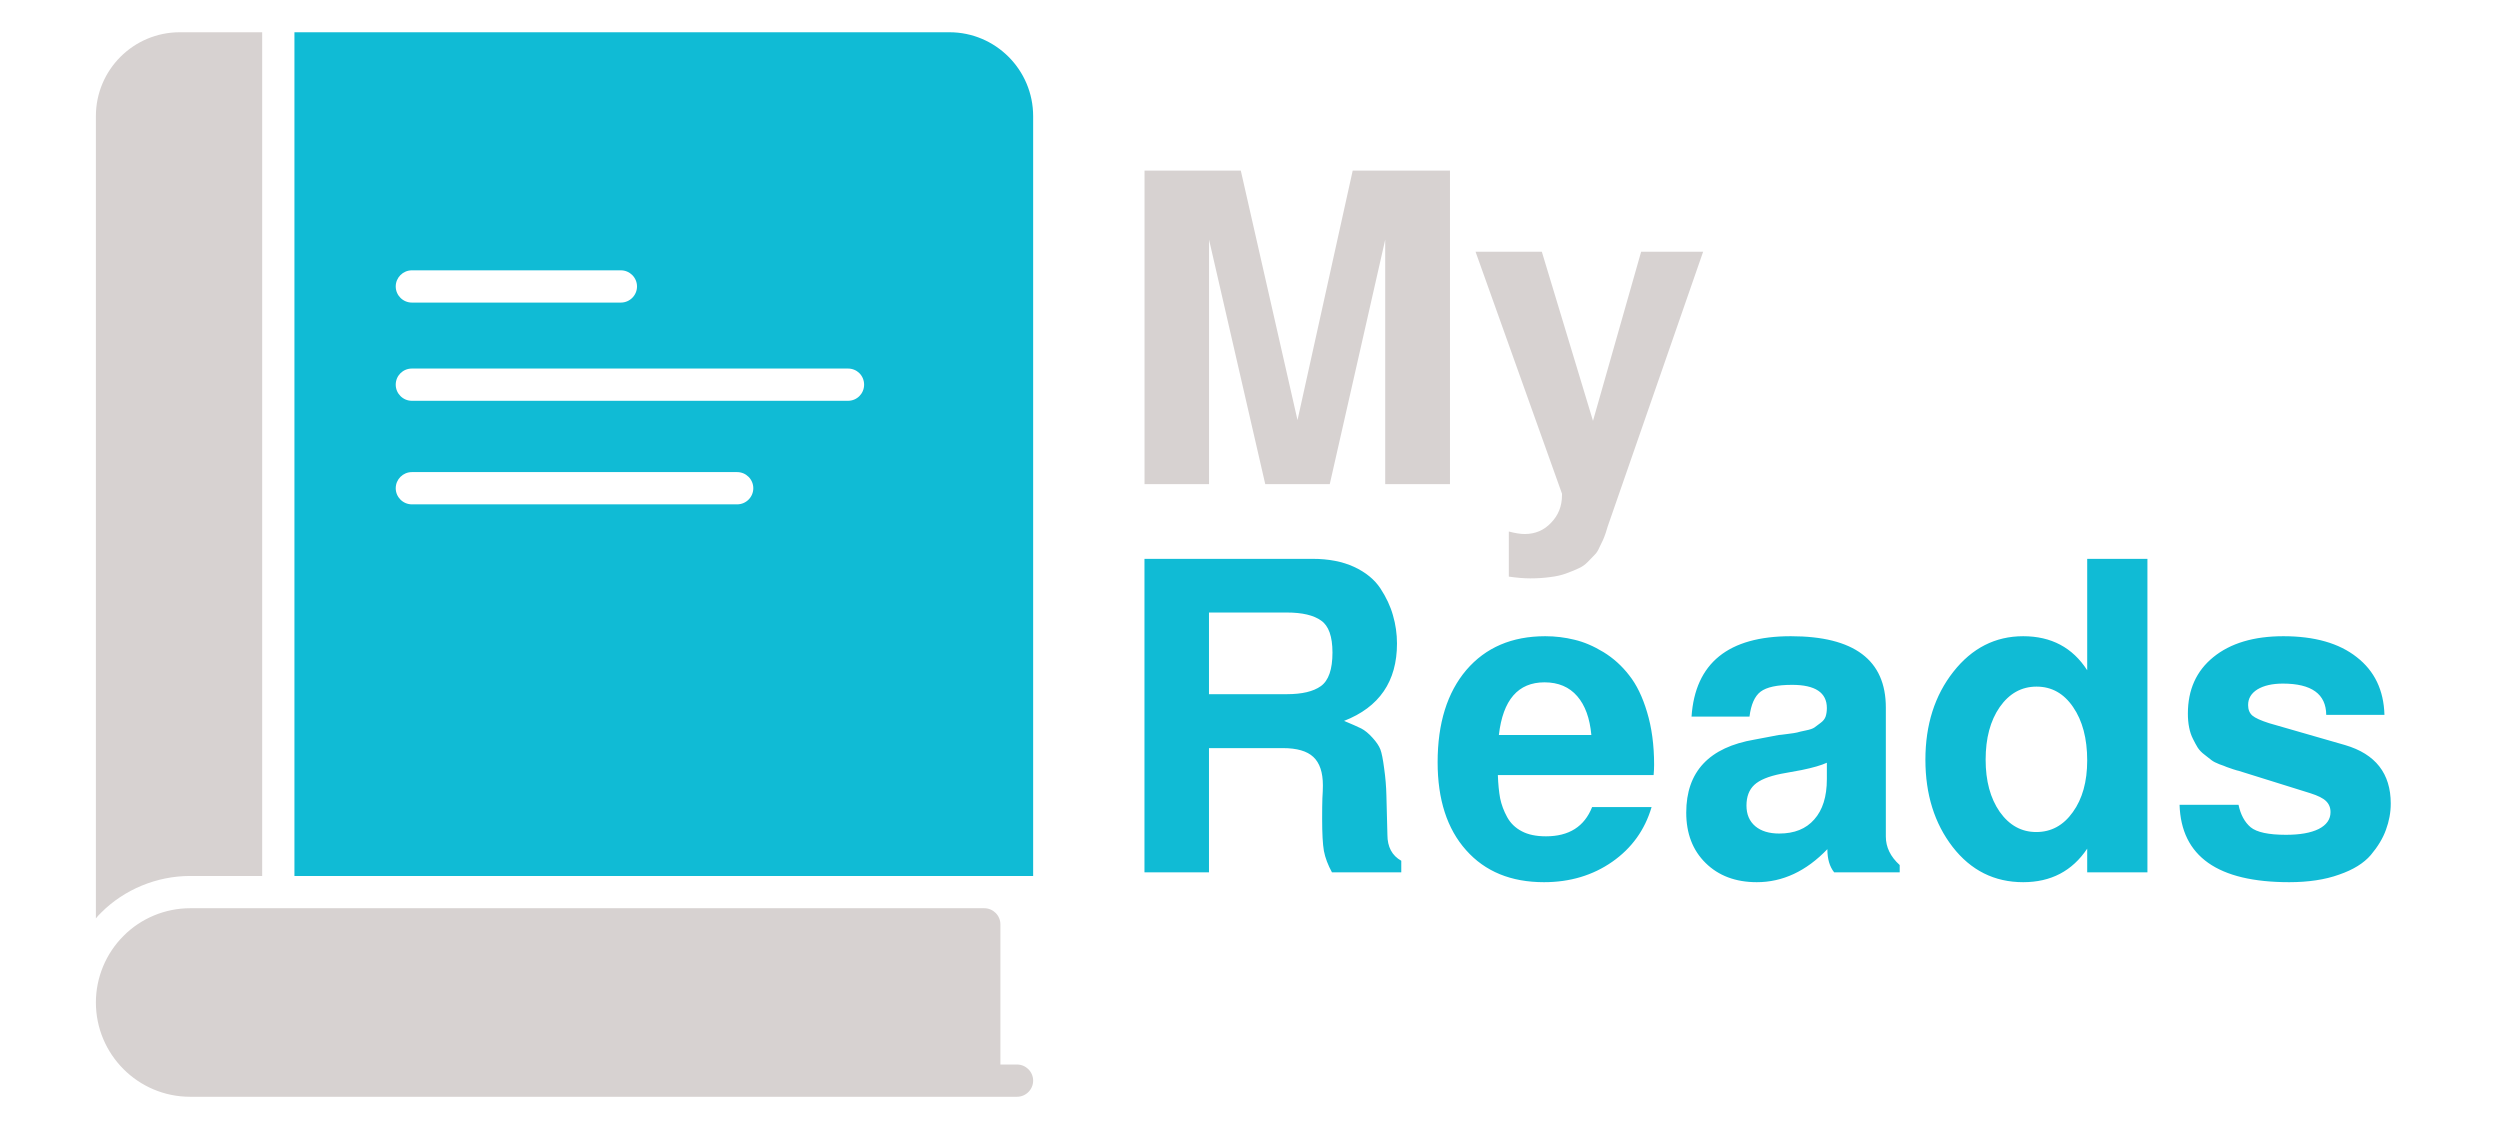
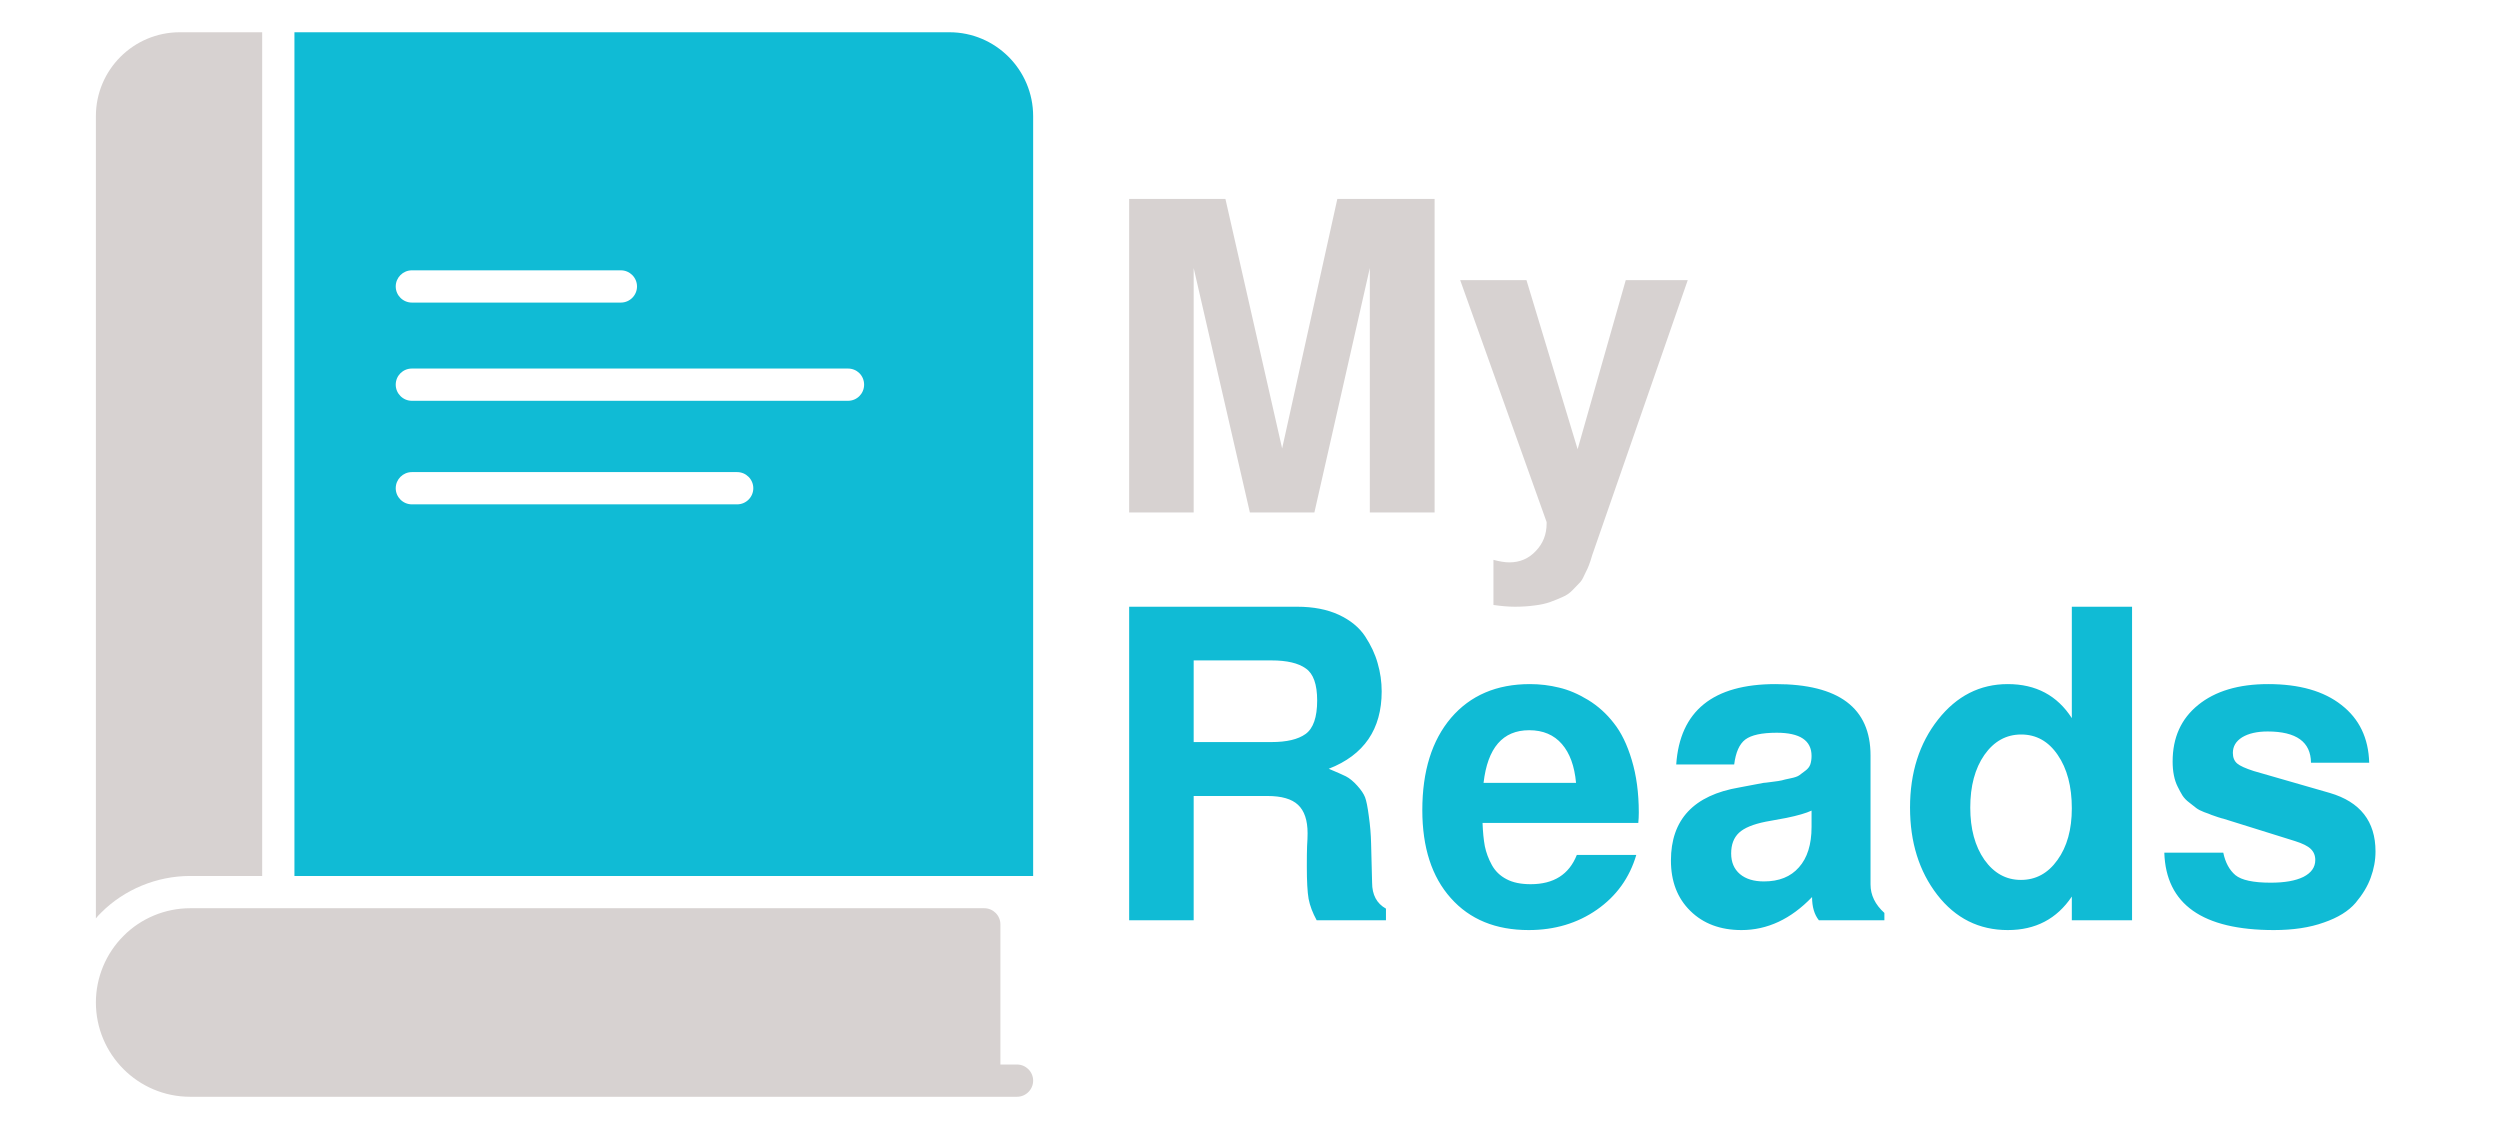
<svg xmlns="http://www.w3.org/2000/svg" id="Layer_1" version="1.1" viewBox="0 0 155 70" xml:space="preserve" width="155" height="70">
  <defs id="defs3810">

</defs>
  <style type="text/css" id="style3793">
	.st0{fill:#D7D2D1;}
- 	.st1{fill:#10bbd5;}
+ 	.st1{fill:#10BBD5;}
</style>
  <g id="g3805">
    <g id="g3799">
      <path style="fill:#d7d2d1" class="st0" d="m 16.255,2 v 52.31 h -4.47 c -2.07,0 -4.09,0.84 -5.53,2.29 -0.11,0.11 -0.22,0.22 -0.31,0.34 V 7.2 C 5.945,4.33 8.275,2 11.145,2 Z" id="path3795" />
      <path style="fill:#10bbd5" class="st1" d="M 58.865,2 H 18.255 V 54.31 H 64.055 V 7.2 C 64.055,4.33 61.725,2 58.865,2 Z M 25.535,16.76 h 12.96 c 0.55,0 1,0.45 1,1 0,0.55 -0.45,1 -1,1 H 25.535 c -0.55,0 -1,-0.45 -1,-1 0,-0.55 0.45,-1 1,-1 z M 45.705,31.27 H 25.535 c -0.55,0 -1,-0.45 -1,-1 0,-0.55 0.45,-1 1,-1 h 20.17 c 0.55,0 1,0.45 1,1 0,0.55 -0.45,1 -1,1 z m 6.87,-6.42 H 25.535 c -0.55,0 -1,-0.45 -1,-1 0,-0.56 0.45,-1 1,-1 h 27.04 c 0.56,0 1,0.44 1,1 0,0.55 -0.44,1 -1,1 z" id="path3797" />
    </g>
    <g id="g3803">
      <path style="fill:#d7d2d1" class="st0" d="m 64.055,67 c 0,0.55 -0.45,1 -1,1 H 11.785 c -3.22,0 -5.84,-2.62 -5.84,-5.85 0,-1.55 0.63,-3.05 1.72,-4.13 1.07,-1.08 2.57,-1.71 4.12,-1.71 h 49.24 c 0.55,0 1,0.45 1,1 V 66 h 1.03 c 0.55,0 1,0.45 1,1 z" id="path3801" />
    </g>
  </g>
-   <text xml:space="preserve" style="font-style:normal;font-weight:normal;font-size:40px;line-height:1.25;font-family:sans-serif;letter-spacing:0px;word-spacing:0px;fill:#d7d2d1;fill-opacity:1;stroke:none" x="68.82" y="30.014" id="text3816">
-     <tspan x="68.82" y="30.014" style="font-style:normal;font-variant:normal;font-weight:bold;font-stretch:normal;font-size:26.667px;font-family:FreeSans;-inkscape-font-specification:FreeSans;opacity:0;fill:#d7d2d1;fill-opacity:1" id="tspan3822">My</tspan>
+   <text xml:space="preserve" style="font-style:normal;font-weight:normal;font-size:40px;line-height:1.25;font-family:sans-serif;letter-spacing:0px;word-spacing:0px;fill:#D7D2D1;fill-opacity:1;stroke:none" x="67.867" y="31.773" id="text1575">
+     <tspan id="tspan1573" x="67.867" y="31.773" style="font-style:normal;font-variant:normal;font-weight:600;font-stretch:normal;font-size:26.667px;font-family:FreeSans;-inkscape-font-specification:'FreeSans, Semi-Bold';font-variant-ligatures:normal;font-variant-caps:normal;font-variant-numeric:normal;font-feature-settings:normal;text-align:start;writing-mode:lr-tb;text-anchor:start">My</tspan>
  </text>
-   <text xml:space="preserve" style="font-style:normal;font-weight:normal;font-size:40px;line-height:1.25;font-family:sans-serif;letter-spacing:0px;word-spacing:0px;fill:#10bbd5;fill-opacity:1;stroke:none" x="68.815" y="54.088" id="text3816-6">
-     <tspan x="68.815" y="54.088" style="font-style:normal;font-variant:normal;font-weight:bold;font-stretch:normal;font-size:26.667px;font-family:FreeSans;-inkscape-font-specification:FreeSans;opacity:0;fill:#10bbd5;fill-opacity:1" id="tspan3822-0">Reads</tspan>
+   <text xml:space="preserve" style="font-style:normal;font-weight:normal;font-size:40px;line-height:1.25;font-family:sans-serif;letter-spacing:0px;word-spacing:0px;fill:#10BBD5;fill-opacity:1;stroke:none" x="67.867" y="57.053" id="text1575-3">
+     <tspan id="tspan1573-3" x="67.867" y="57.053" style="font-style:normal;font-variant:normal;font-weight:600;font-stretch:normal;font-size:26.667px;font-family:FreeSans;-inkscape-font-specification:'FreeSans, Semi-Bold';font-variant-ligatures:normal;font-variant-caps:normal;font-variant-numeric:normal;font-feature-settings:normal;text-align:start;writing-mode:lr-tb;text-anchor:start">Reads</tspan>
  </text>
</svg>
